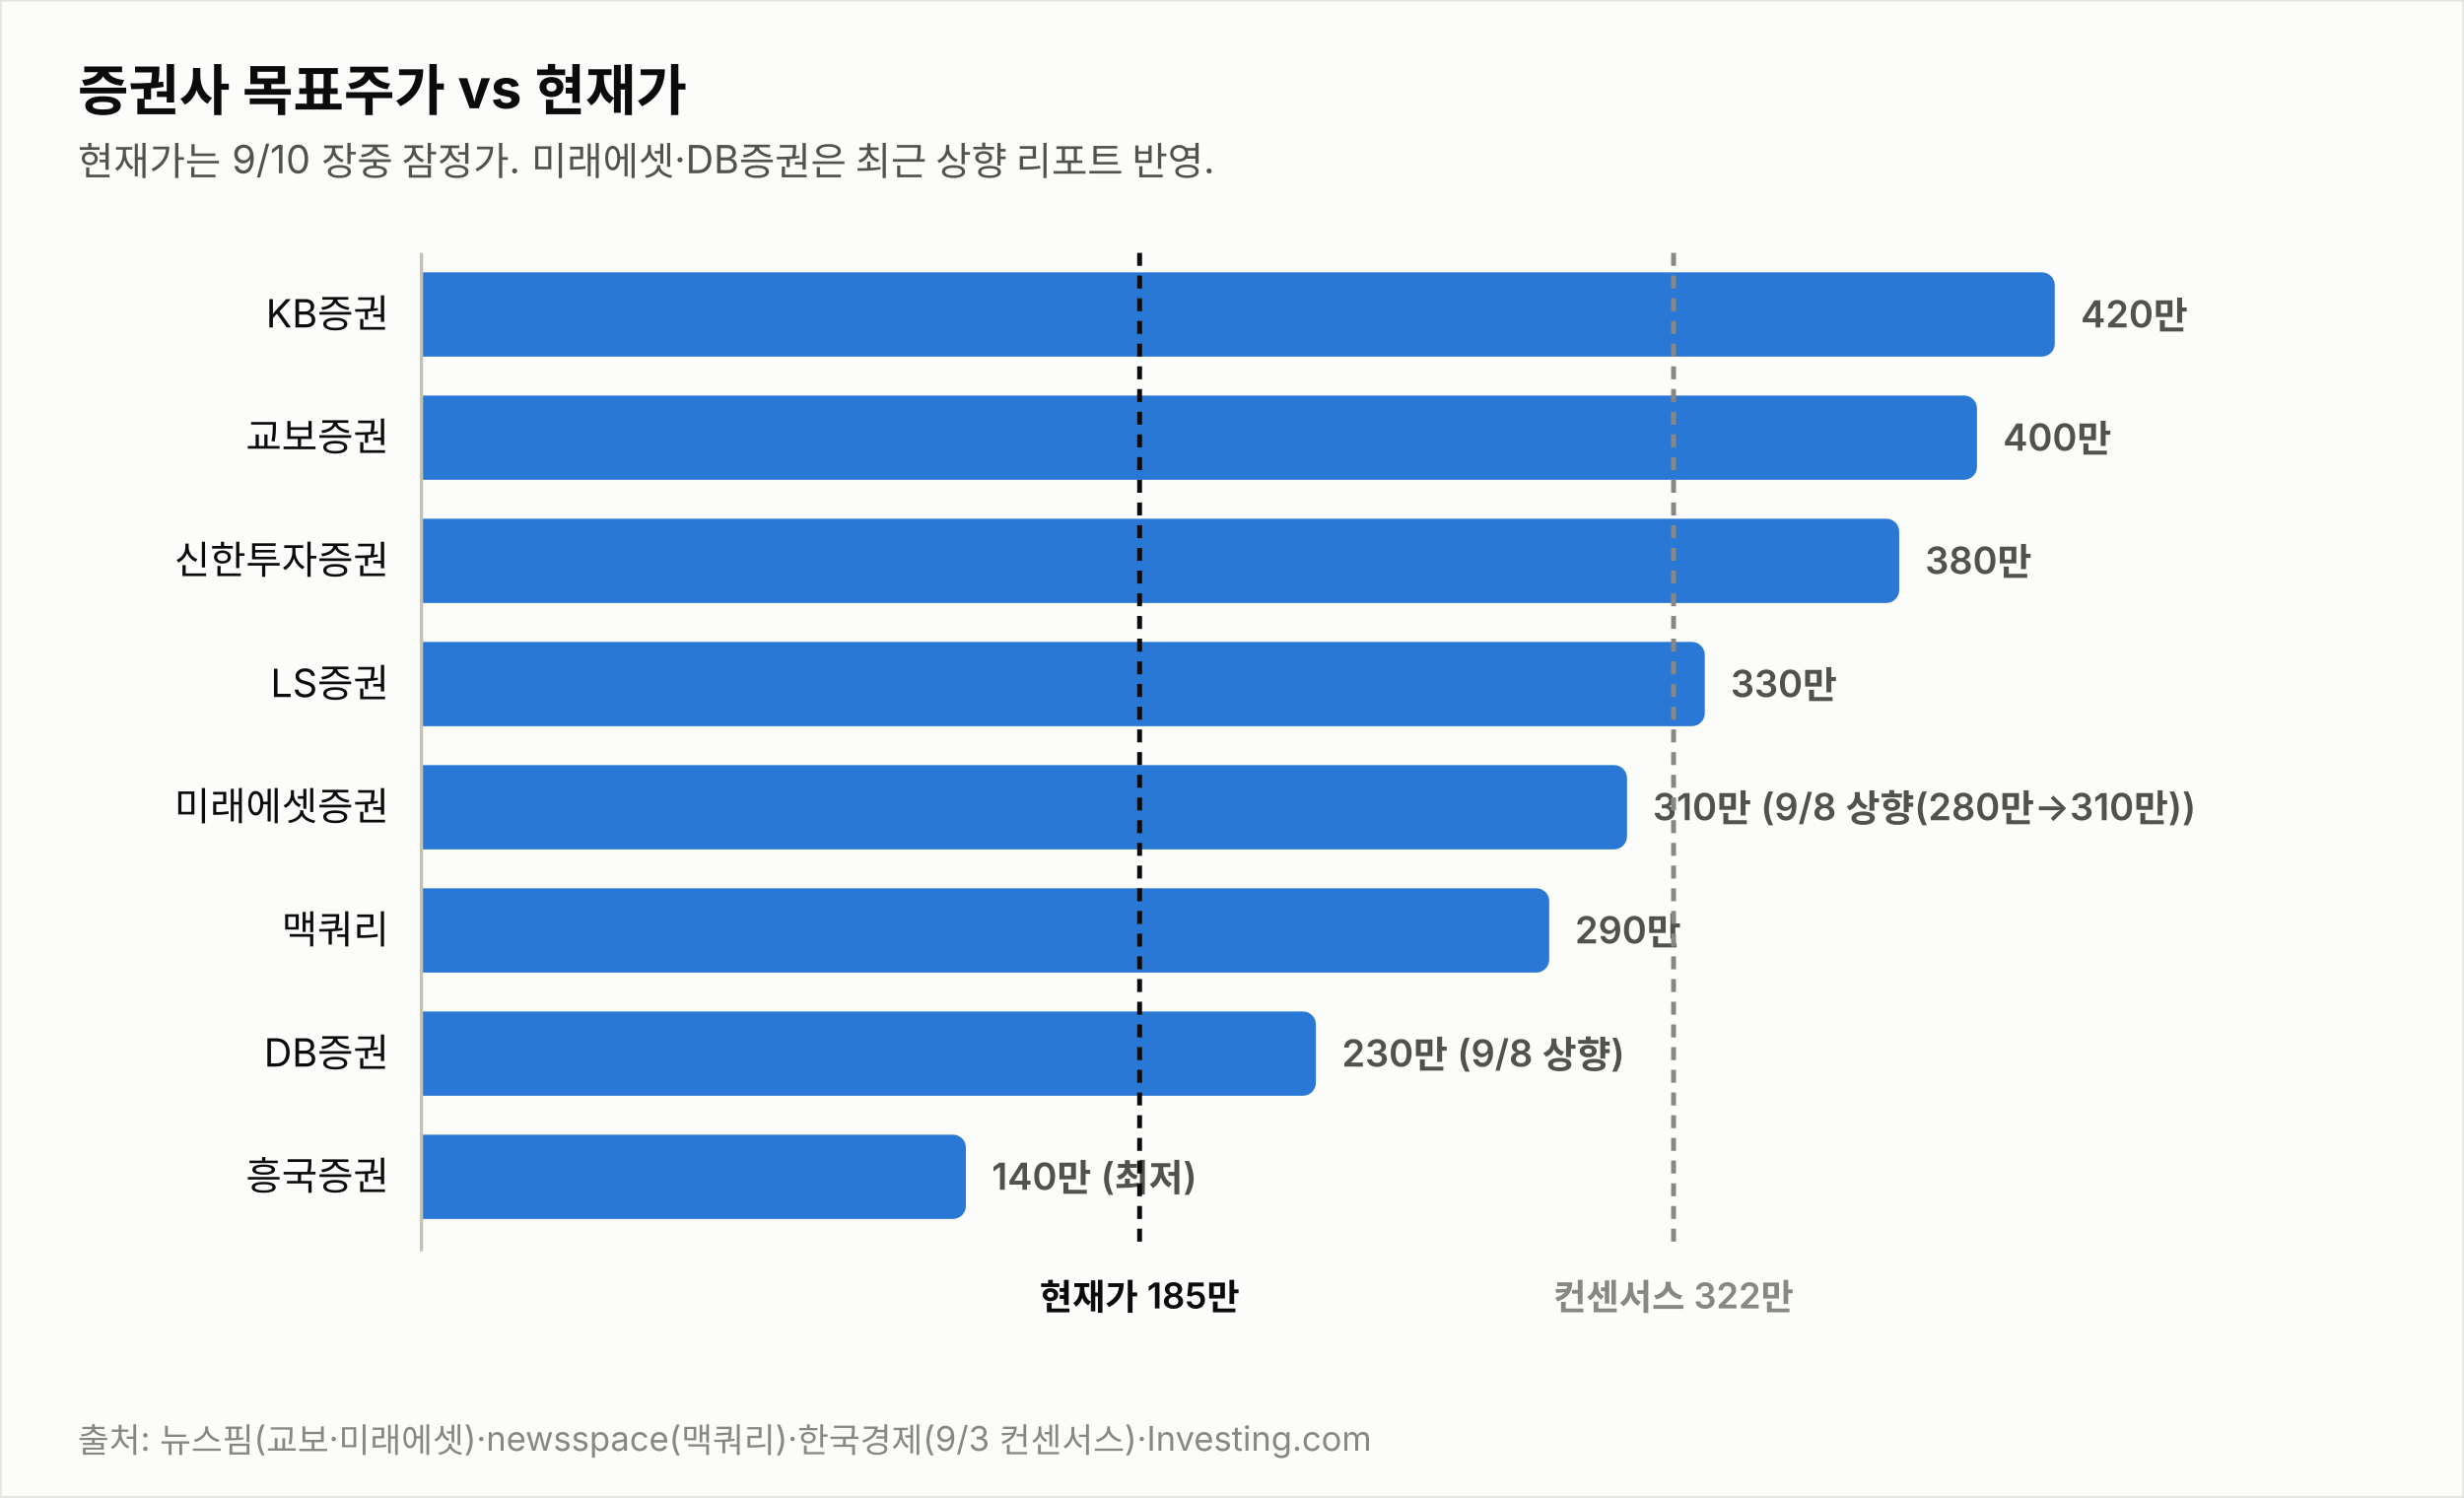
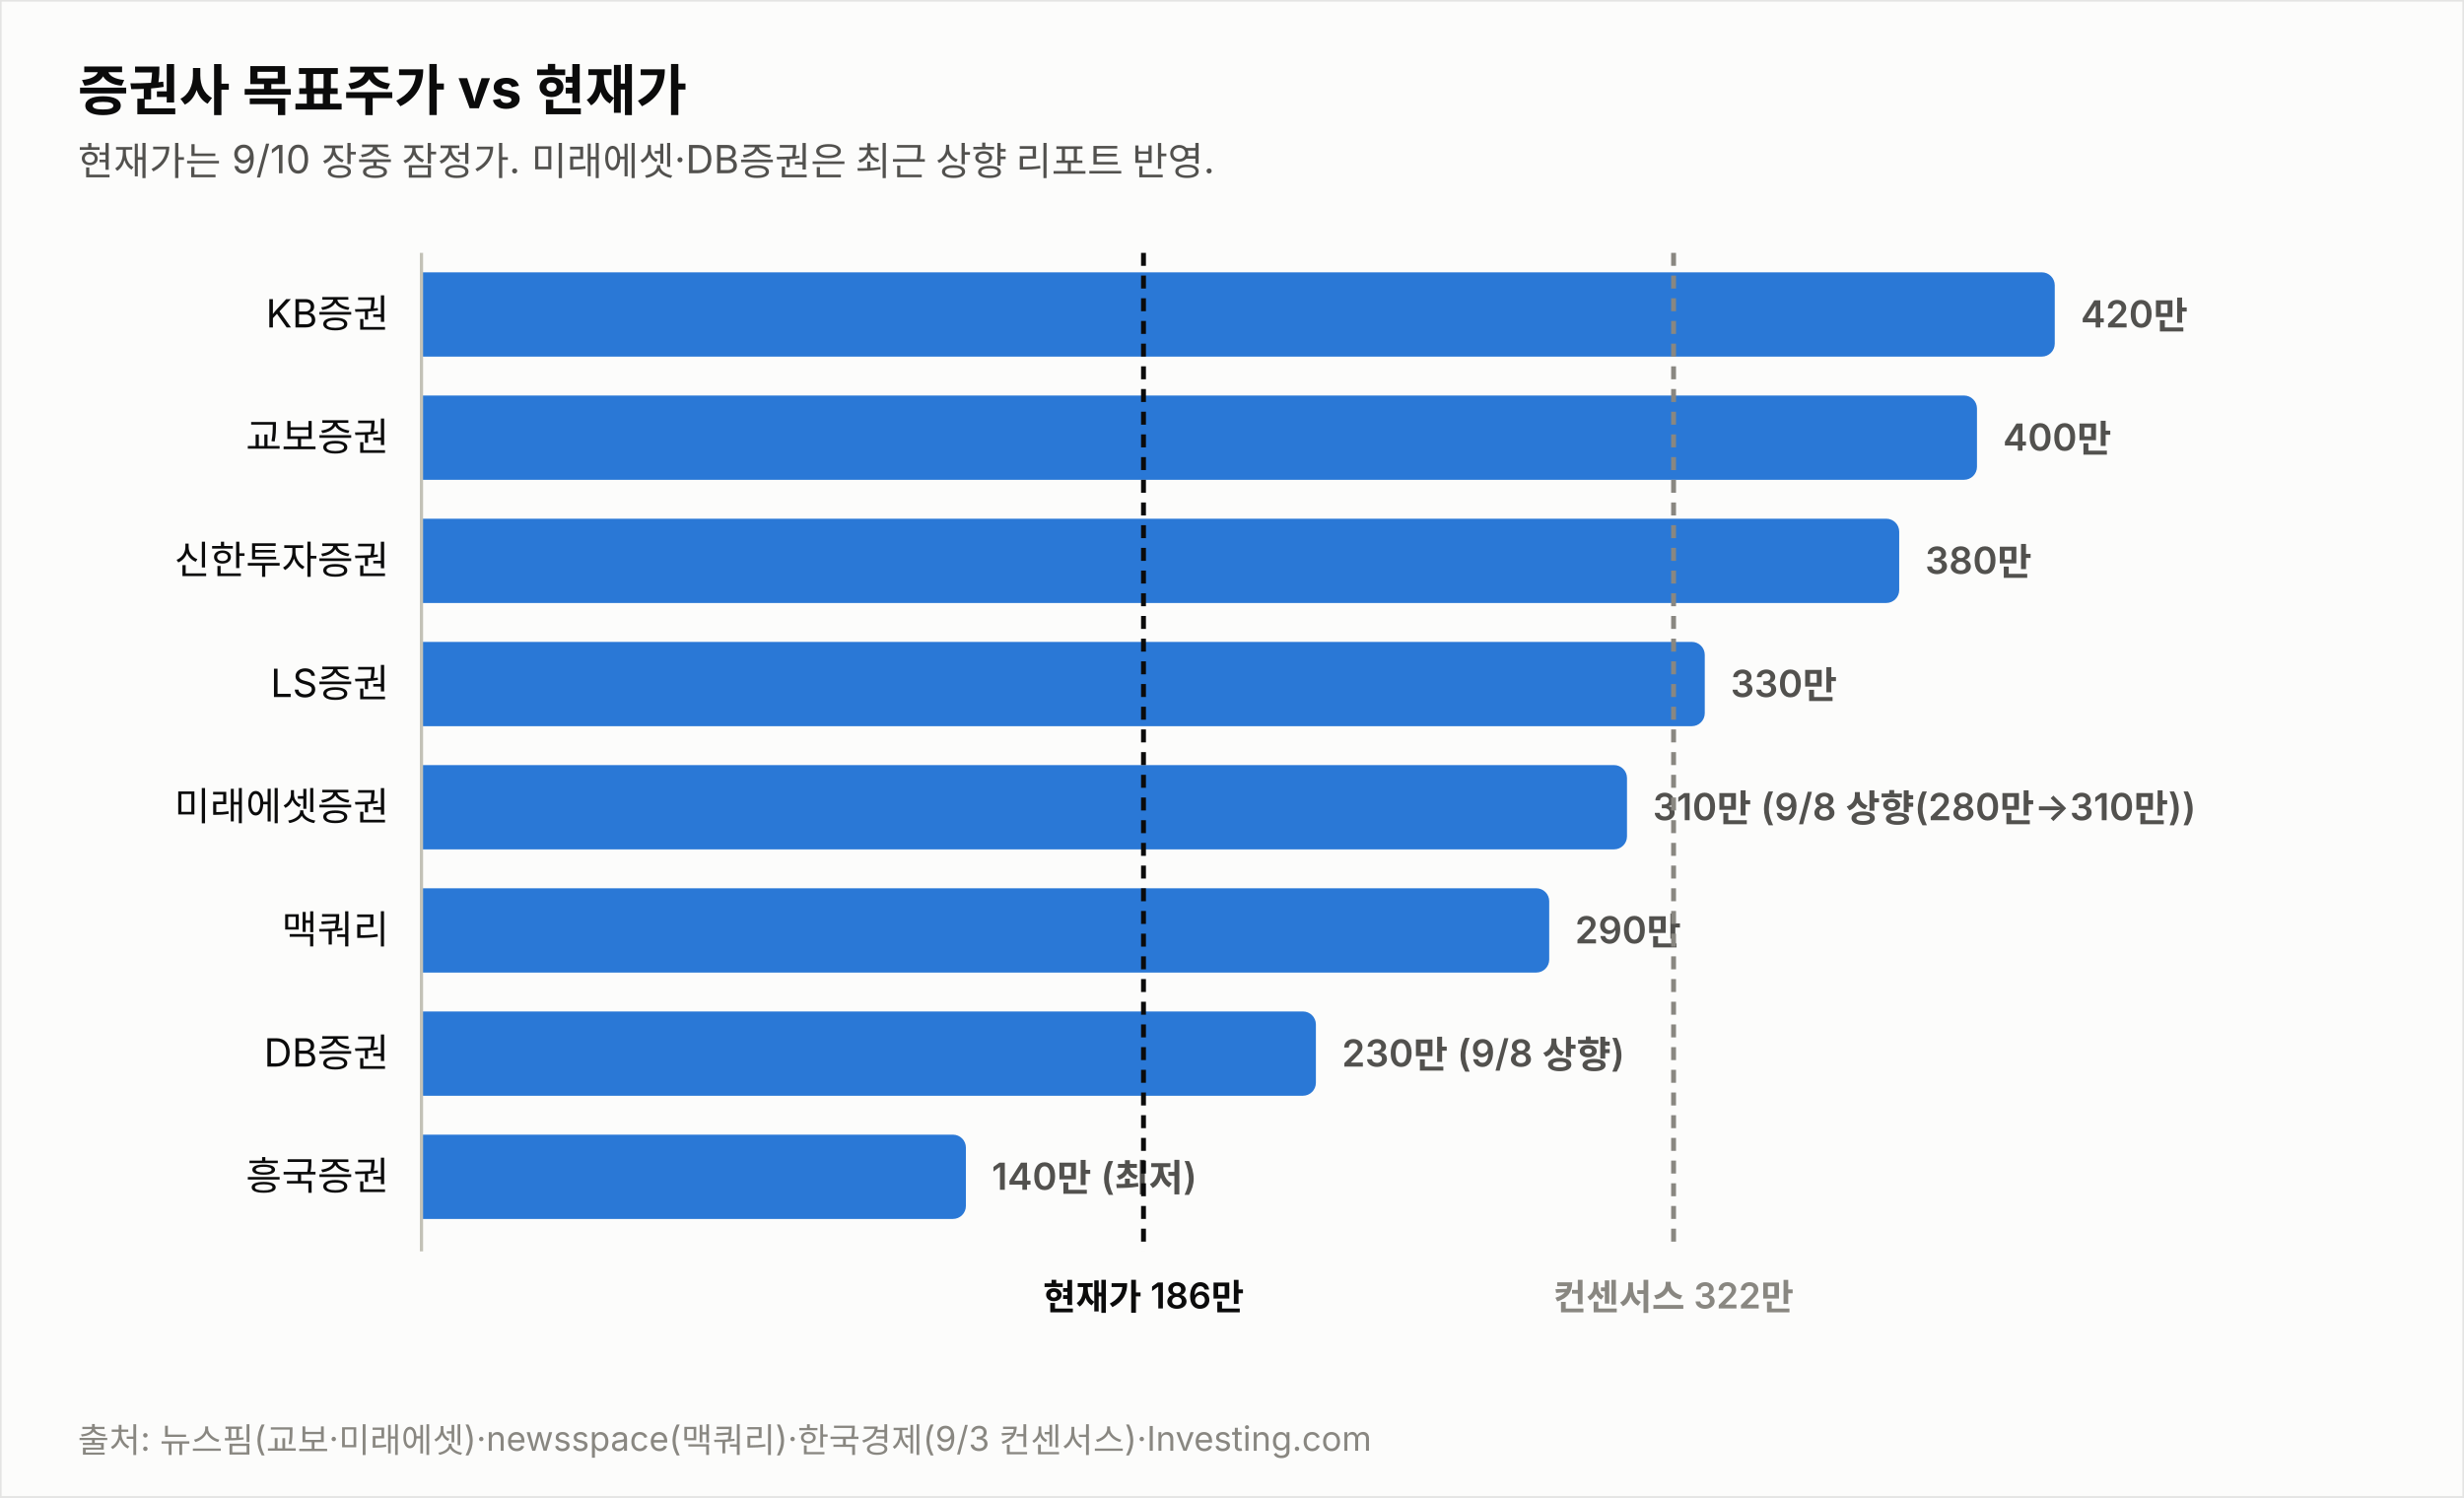
<svg xmlns="http://www.w3.org/2000/svg" width="760" height="462" viewBox="0 0 760 462" font-family="system-ui,-apple-system,&quot;Segoe UI&quot;,&quot;Malgun Gothic&quot;,&quot;Apple SD Gothic Neo&quot;,sans-serif">
  <rect width="760" height="462" fill="#fcfcfb" stroke="rgba(11,11,11,0.10)" />
  <text x="24" y="34" font-size="17" font-weight="700" fill="#0b0b0b">증권사 목표주가 vs 현재가</text>
  <text x="24" y="54" font-size="12" fill="#52514e">현재가는 9/10 장중 잠정가. 미래에셋·DB증권은 최근 상향 리포트 반영.</text>
  <text x="120" y="101.0" font-size="12" fill="#0b0b0b" text-anchor="end">KB증권</text>
  <path d="M130,84 h499.774 a4,4 0 0 1 4,4 v18 a4,4 0 0 1 -4,4 h-499.774 z" fill="#2a78d6" opacity="1.0" />
  <text x="641.8" y="101.0" font-size="11.5" font-weight="600" fill="#52514e" style="font-variant-numeric:tabular-nums">420만</text>
  <text x="120" y="139.0" font-size="12" fill="#0b0b0b" text-anchor="end">교보증권</text>
  <path d="M130,122 h475.784 a4,4 0 0 1 4,4 v18 a4,4 0 0 1 -4,4 h-475.784 z" fill="#2a78d6" opacity="1.0" />
  <text x="617.8" y="139.0" font-size="11.5" font-weight="600" fill="#52514e" style="font-variant-numeric:tabular-nums">400만</text>
  <text x="120" y="177.0" font-size="12" fill="#0b0b0b" text-anchor="end">신한투자증권</text>
  <path d="M130,160 h451.795 a4,4 0 0 1 4,4 v18 a4,4 0 0 1 -4,4 h-451.795 z" fill="#2a78d6" opacity="1.0" />
  <text x="593.8" y="177.0" font-size="11.5" font-weight="600" fill="#52514e" style="font-variant-numeric:tabular-nums">380만</text>
  <text x="120" y="215.0" font-size="12" fill="#0b0b0b" text-anchor="end">LS증권</text>
  <path d="M130,198 h391.822 a4,4 0 0 1 4,4 v18 a4,4 0 0 1 -4,4 h-391.822 z" fill="#2a78d6" opacity="1.0" />
  <text x="533.8" y="215.0" font-size="11.5" font-weight="600" fill="#52514e" style="font-variant-numeric:tabular-nums">330만</text>
  <text x="120" y="253.0" font-size="12" fill="#0b0b0b" text-anchor="end">미래에셋증권</text>
  <path d="M130,236 h367.833 a4,4 0 0 1 4,4 v18 a4,4 0 0 1 -4,4 h-367.833 z" fill="#2a78d6" opacity="1.0" />
  <text x="509.8" y="253.0" font-size="11.5" font-weight="600" fill="#52514e" style="font-variant-numeric:tabular-nums">310만 (9/8 상향(280만→310만))</text>
  <text x="120" y="291.0" font-size="12" fill="#0b0b0b" text-anchor="end">맥쿼리</text>
  <path d="M130,274 h343.844 a4,4 0 0 1 4,4 v18 a4,4 0 0 1 -4,4 h-343.844 z" fill="#2a78d6" opacity="1.0" />
  <text x="485.8" y="291.0" font-size="11.5" font-weight="600" fill="#52514e" style="font-variant-numeric:tabular-nums">290만</text>
  <text x="120" y="329.0" font-size="12" fill="#0b0b0b" text-anchor="end">DB증권</text>
  <path d="M130,312 h271.876 a4,4 0 0 1 4,4 v18 a4,4 0 0 1 -4,4 h-271.876 z" fill="#2a78d6" opacity="1.0" />
  <text x="413.9" y="329.0" font-size="11.5" font-weight="600" fill="#52514e" style="font-variant-numeric:tabular-nums">230만 (9/8 상향)</text>
  <text x="120" y="367.0" font-size="12" fill="#0b0b0b" text-anchor="end">흥국증권</text>
  <path d="M130,350 h163.925 a4,4 0 0 1 4,4 v18 a4,4 0 0 1 -4,4 h-163.925 z" fill="#2a78d6" opacity="1.0" />
  <text x="305.9" y="367.0" font-size="11.5" font-weight="600" fill="#52514e" style="font-variant-numeric:tabular-nums">140만 (최저)</text>
  <line x1="130" y1="78" x2="130" y2="386" stroke="#c3c2b7" stroke-width="1" />
-   <line x1="351.5" y1="78" x2="351.5" y2="386" stroke="#0b0b0b" stroke-width="1.5" stroke-dasharray="4 3" />
-   <text x="351.5" y="404" font-size="11" font-weight="600" fill="#0b0b0b" text-anchor="middle">현재가 185만</text>
+   <line x1="352.7" y1="78" x2="352.7" y2="386" stroke="#0b0b0b" stroke-width="1.5" stroke-dasharray="4 3" />
+   <text x="352.7" y="404" font-size="11" font-weight="600" fill="#0b0b0b" text-anchor="middle">현재가 186만</text>
  <line x1="516.2" y1="78" x2="516.2" y2="386" stroke="#898781" stroke-width="1.5" stroke-dasharray="4 3" />
  <text x="516.2" y="404" font-size="11" font-weight="600" fill="#898781" text-anchor="middle">컨센서스 322만</text>
  <text x="24" y="448" font-size="10.5" fill="#898781">출처: 뉴스핌(교보·미래에셋)·newsspace(맥쿼리)·한국경제(9/3 컨센서스)·Investing.com</text>
</svg>
